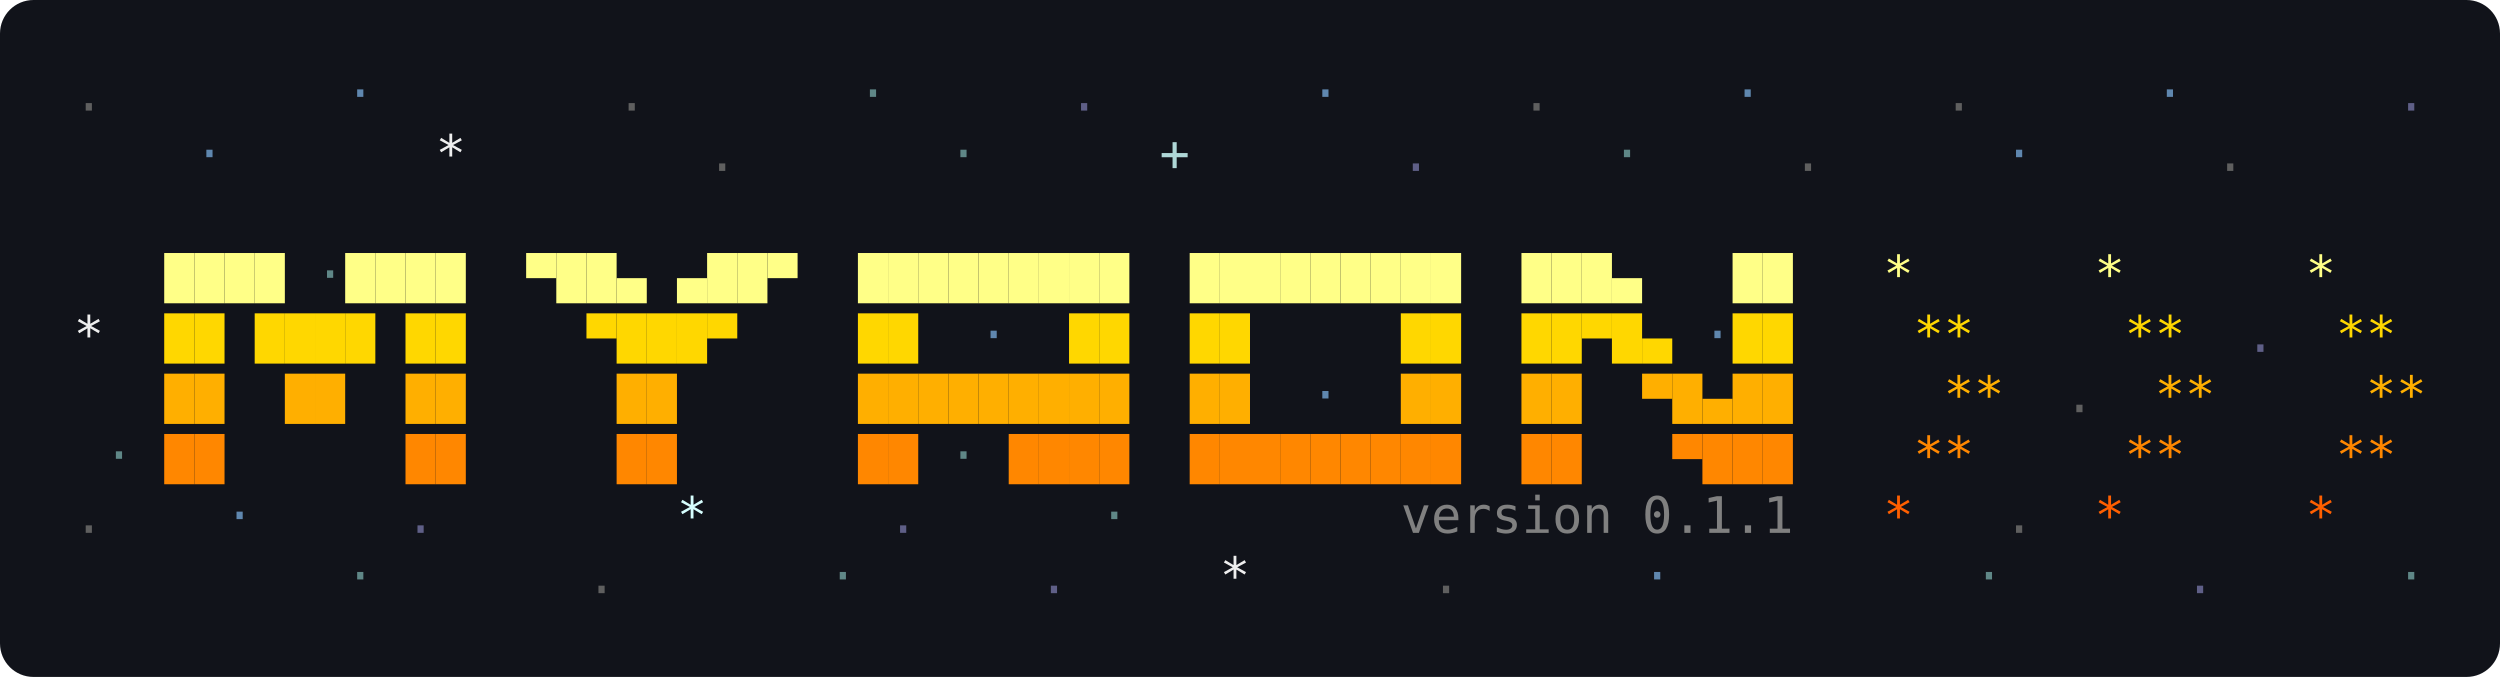
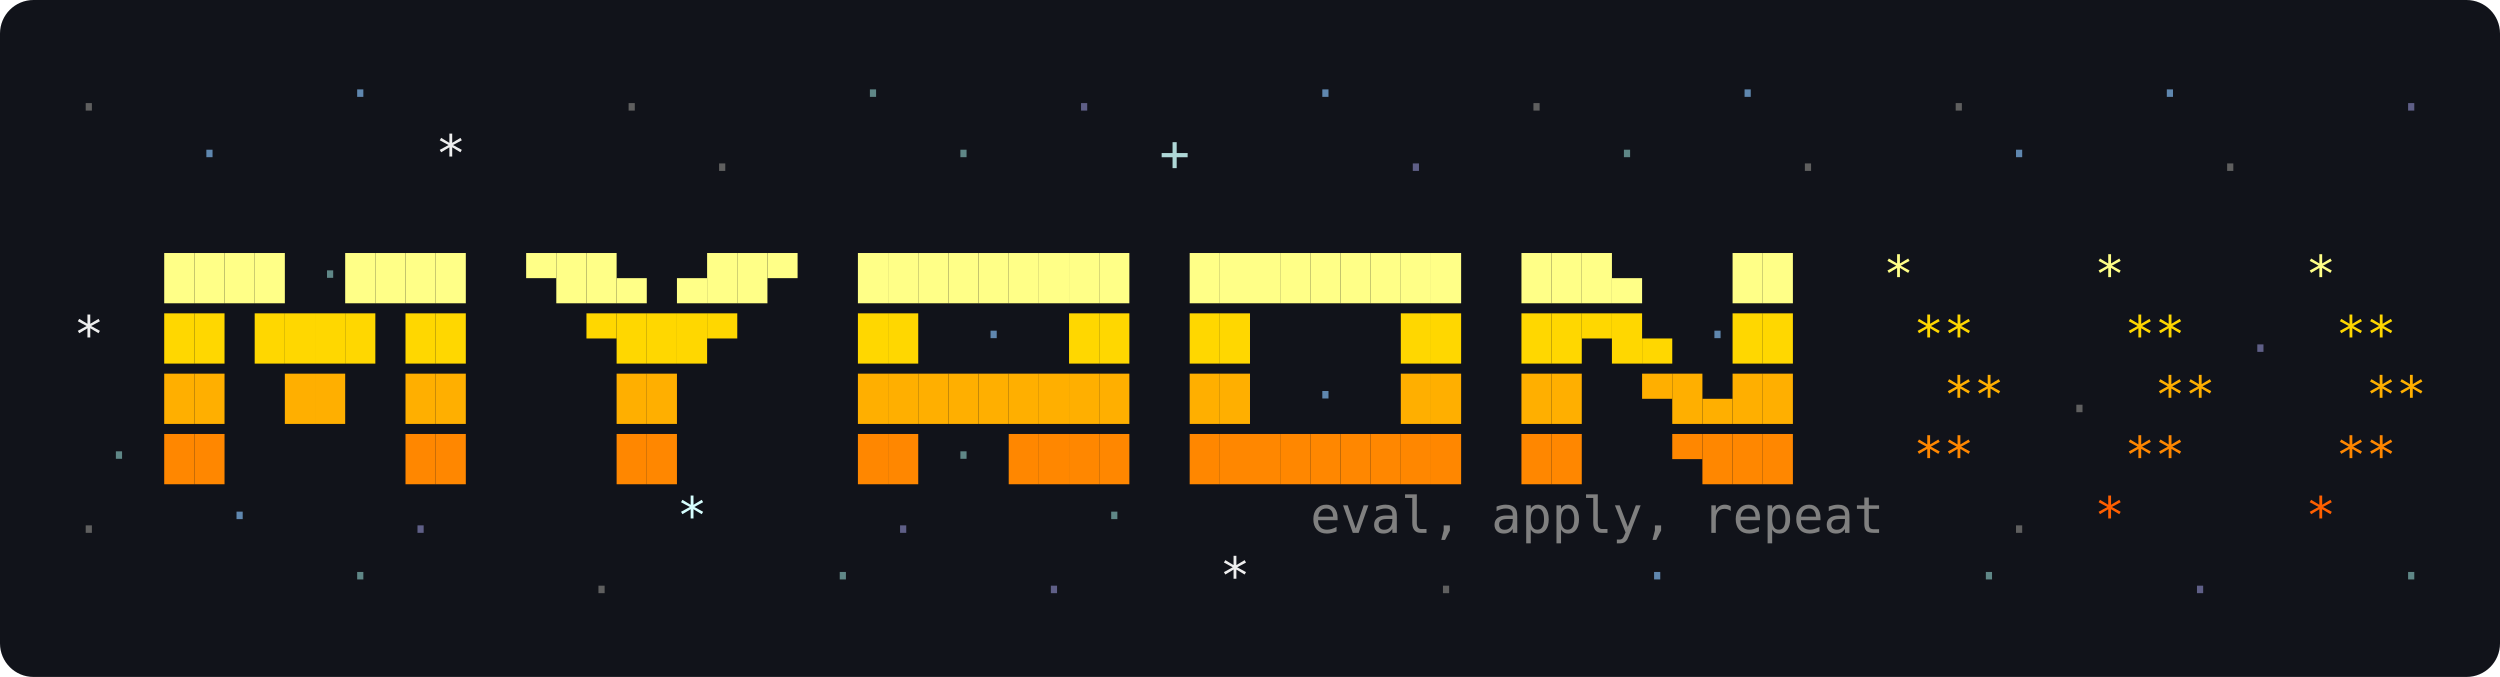
<svg xmlns="http://www.w3.org/2000/svg" width="746" height="202" viewBox="0 0 746 202" role="img">
  <rect width="746" height="202" rx="10" fill="#11131a" />
  <rect x="49" y="75.5" width="9" height="15" fill="#ffff87" />
  <rect x="58" y="75.5" width="9" height="15" fill="#ffff87" />
  <rect x="67" y="75.5" width="9" height="15" fill="#ffff87" />
  <rect x="76" y="75.5" width="9" height="15" fill="#ffff87" />
  <rect x="103" y="75.5" width="9" height="15" fill="#ffff87" />
  <rect x="112" y="75.5" width="9" height="15" fill="#ffff87" />
  <rect x="121" y="75.5" width="9" height="15" fill="#ffff87" />
  <rect x="130" y="75.5" width="9" height="15" fill="#ffff87" />
  <rect x="157" y="75.5" width="9" height="7.5" fill="#ffff87" />
  <rect x="166" y="75.5" width="9" height="15" fill="#ffff87" />
  <rect x="175" y="75.5" width="9" height="15" fill="#ffff87" />
  <rect x="184" y="83" width="9" height="7.5" fill="#ffff87" />
  <rect x="202" y="83" width="9" height="7.5" fill="#ffff87" />
  <rect x="211" y="75.5" width="9" height="15" fill="#ffff87" />
  <rect x="220" y="75.5" width="9" height="15" fill="#ffff87" />
  <rect x="229" y="75.5" width="9" height="7.5" fill="#ffff87" />
  <rect x="256" y="75.5" width="9" height="15" fill="#ffff87" />
  <rect x="265" y="75.5" width="9" height="15" fill="#ffff87" />
  <rect x="274" y="75.5" width="9" height="15" fill="#ffff87" />
  <rect x="283" y="75.5" width="9" height="15" fill="#ffff87" />
  <rect x="292" y="75.5" width="9" height="15" fill="#ffff87" />
  <rect x="301" y="75.5" width="9" height="15" fill="#ffff87" />
  <rect x="310" y="75.5" width="9" height="15" fill="#ffff87" />
  <rect x="319" y="75.5" width="9" height="15" fill="#ffff87" />
  <rect x="328" y="75.5" width="9" height="15" fill="#ffff87" />
  <rect x="355" y="75.5" width="9" height="15" fill="#ffff87" />
  <rect x="364" y="75.5" width="9" height="15" fill="#ffff87" />
  <rect x="373" y="75.5" width="9" height="15" fill="#ffff87" />
  <rect x="382" y="75.5" width="9" height="15" fill="#ffff87" />
  <rect x="391" y="75.5" width="9" height="15" fill="#ffff87" />
  <rect x="400" y="75.5" width="9" height="15" fill="#ffff87" />
  <rect x="409" y="75.5" width="9" height="15" fill="#ffff87" />
  <rect x="418" y="75.5" width="9" height="15" fill="#ffff87" />
  <rect x="427" y="75.5" width="9" height="15" fill="#ffff87" />
  <rect x="454" y="75.5" width="9" height="15" fill="#ffff87" />
  <rect x="463" y="75.5" width="9" height="15" fill="#ffff87" />
  <rect x="472" y="75.5" width="9" height="15" fill="#ffff87" />
  <rect x="481" y="83" width="9" height="7.5" fill="#ffff87" />
  <rect x="517" y="75.5" width="9" height="15" fill="#ffff87" />
  <rect x="526" y="75.5" width="9" height="15" fill="#ffff87" />
  <rect x="49" y="93.5" width="9" height="15" fill="#ffd700" />
  <rect x="58" y="93.5" width="9" height="15" fill="#ffd700" />
  <rect x="76" y="93.5" width="9" height="15" fill="#ffd700" />
  <rect x="85" y="93.5" width="9" height="15" fill="#ffd700" />
  <rect x="94" y="93.5" width="9" height="15" fill="#ffd700" />
  <rect x="103" y="93.5" width="9" height="15" fill="#ffd700" />
  <rect x="121" y="93.5" width="9" height="15" fill="#ffd700" />
  <rect x="130" y="93.5" width="9" height="15" fill="#ffd700" />
  <rect x="175" y="93.5" width="9" height="7.5" fill="#ffd700" />
  <rect x="184" y="93.5" width="9" height="15" fill="#ffd700" />
  <rect x="193" y="93.5" width="9" height="15" fill="#ffd700" />
  <rect x="202" y="93.5" width="9" height="15" fill="#ffd700" />
  <rect x="211" y="93.5" width="9" height="7.5" fill="#ffd700" />
  <rect x="256" y="93.5" width="9" height="15" fill="#ffd700" />
  <rect x="265" y="93.5" width="9" height="15" fill="#ffd700" />
  <rect x="319" y="93.5" width="9" height="15" fill="#ffd700" />
  <rect x="328" y="93.5" width="9" height="15" fill="#ffd700" />
  <rect x="355" y="93.5" width="9" height="15" fill="#ffd700" />
  <rect x="364" y="93.5" width="9" height="15" fill="#ffd700" />
  <rect x="418" y="93.5" width="9" height="15" fill="#ffd700" />
  <rect x="427" y="93.5" width="9" height="15" fill="#ffd700" />
  <rect x="454" y="93.5" width="9" height="15" fill="#ffd700" />
  <rect x="463" y="93.5" width="9" height="15" fill="#ffd700" />
  <rect x="472" y="93.5" width="9" height="7.5" fill="#ffd700" />
  <rect x="481" y="93.5" width="9" height="15" fill="#ffd700" />
  <rect x="490" y="101" width="9" height="7.5" fill="#ffd700" />
  <rect x="517" y="93.5" width="9" height="15" fill="#ffd700" />
  <rect x="526" y="93.5" width="9" height="15" fill="#ffd700" />
  <rect x="49" y="111.5" width="9" height="15" fill="#ffaf00" />
  <rect x="58" y="111.5" width="9" height="15" fill="#ffaf00" />
  <rect x="85" y="111.5" width="9" height="15" fill="#ffaf00" />
  <rect x="94" y="111.5" width="9" height="15" fill="#ffaf00" />
  <rect x="121" y="111.5" width="9" height="15" fill="#ffaf00" />
  <rect x="130" y="111.5" width="9" height="15" fill="#ffaf00" />
  <rect x="184" y="111.5" width="9" height="15" fill="#ffaf00" />
  <rect x="193" y="111.5" width="9" height="15" fill="#ffaf00" />
  <rect x="256" y="111.5" width="9" height="15" fill="#ffaf00" />
  <rect x="265" y="111.5" width="9" height="15" fill="#ffaf00" />
  <rect x="274" y="111.5" width="9" height="15" fill="#ffaf00" />
  <rect x="283" y="111.5" width="9" height="15" fill="#ffaf00" />
  <rect x="292" y="111.5" width="9" height="15" fill="#ffaf00" />
  <rect x="301" y="111.5" width="9" height="15" fill="#ffaf00" />
  <rect x="310" y="111.5" width="9" height="15" fill="#ffaf00" />
  <rect x="319" y="111.5" width="9" height="15" fill="#ffaf00" />
  <rect x="328" y="111.5" width="9" height="15" fill="#ffaf00" />
  <rect x="355" y="111.5" width="9" height="15" fill="#ffaf00" />
  <rect x="364" y="111.5" width="9" height="15" fill="#ffaf00" />
  <rect x="418" y="111.5" width="9" height="15" fill="#ffaf00" />
  <rect x="427" y="111.5" width="9" height="15" fill="#ffaf00" />
  <rect x="454" y="111.5" width="9" height="15" fill="#ffaf00" />
  <rect x="463" y="111.5" width="9" height="15" fill="#ffaf00" />
  <rect x="490" y="111.5" width="9" height="7.5" fill="#ffaf00" />
  <rect x="499" y="111.5" width="9" height="15" fill="#ffaf00" />
  <rect x="508" y="119" width="9" height="7.5" fill="#ffaf00" />
  <rect x="517" y="111.5" width="9" height="15" fill="#ffaf00" />
  <rect x="526" y="111.5" width="9" height="15" fill="#ffaf00" />
  <rect x="49" y="129.5" width="9" height="15" fill="#ff8700" />
  <rect x="58" y="129.5" width="9" height="15" fill="#ff8700" />
  <rect x="121" y="129.5" width="9" height="15" fill="#ff8700" />
  <rect x="130" y="129.5" width="9" height="15" fill="#ff8700" />
  <rect x="184" y="129.5" width="9" height="15" fill="#ff8700" />
  <rect x="193" y="129.5" width="9" height="15" fill="#ff8700" />
  <rect x="256" y="129.5" width="9" height="15" fill="#ff8700" />
  <rect x="265" y="129.5" width="9" height="15" fill="#ff8700" />
  <rect x="301" y="129.5" width="9" height="15" fill="#ff8700" />
  <rect x="310" y="129.5" width="9" height="15" fill="#ff8700" />
  <rect x="319" y="129.5" width="9" height="15" fill="#ff8700" />
  <rect x="328" y="129.5" width="9" height="15" fill="#ff8700" />
  <rect x="355" y="129.5" width="9" height="15" fill="#ff8700" />
  <rect x="364" y="129.5" width="9" height="15" fill="#ff8700" />
  <rect x="373" y="129.5" width="9" height="15" fill="#ff8700" />
  <rect x="382" y="129.5" width="9" height="15" fill="#ff8700" />
  <rect x="391" y="129.5" width="9" height="15" fill="#ff8700" />
  <rect x="400" y="129.5" width="9" height="15" fill="#ff8700" />
  <rect x="409" y="129.5" width="9" height="15" fill="#ff8700" />
  <rect x="418" y="129.5" width="9" height="15" fill="#ff8700" />
  <rect x="427" y="129.5" width="9" height="15" fill="#ff8700" />
  <rect x="454" y="129.5" width="9" height="15" fill="#ff8700" />
  <rect x="463" y="129.5" width="9" height="15" fill="#ff8700" />
  <rect x="499" y="129.5" width="9" height="7.5" fill="#ff8700" />
  <rect x="508" y="129.5" width="9" height="15" fill="#ff8700" />
  <rect x="517" y="129.5" width="9" height="15" fill="#ff8700" />
  <rect x="526" y="129.5" width="9" height="15" fill="#ff8700" />
  <text x="22" y="33" fill="#5f5f5f" font-size="15" font-family="ui-monospace,SFMono-Regular,Menlo,Consolas,&quot;DejaVu Sans Mono&quot;,monospace">.</text>
  <text x="103" y="33" fill="#5f87af" font-size="15" font-family="ui-monospace,SFMono-Regular,Menlo,Consolas,&quot;DejaVu Sans Mono&quot;,monospace">·</text>
  <text x="184" y="33" fill="#5f5f5f" font-size="15" font-family="ui-monospace,SFMono-Regular,Menlo,Consolas,&quot;DejaVu Sans Mono&quot;,monospace">.</text>
  <text x="256" y="33" fill="#5f8787" font-size="15" font-family="ui-monospace,SFMono-Regular,Menlo,Consolas,&quot;DejaVu Sans Mono&quot;,monospace">·</text>
  <text x="319" y="33" fill="#5f5f87" font-size="15" font-family="ui-monospace,SFMono-Regular,Menlo,Consolas,&quot;DejaVu Sans Mono&quot;,monospace">.</text>
  <text x="391" y="33" fill="#5f87af" font-size="15" font-family="ui-monospace,SFMono-Regular,Menlo,Consolas,&quot;DejaVu Sans Mono&quot;,monospace">·</text>
  <text x="454" y="33" fill="#5f5f5f" font-size="15" font-family="ui-monospace,SFMono-Regular,Menlo,Consolas,&quot;DejaVu Sans Mono&quot;,monospace">.</text>
  <text x="517" y="33" fill="#5f87af" font-size="15" font-family="ui-monospace,SFMono-Regular,Menlo,Consolas,&quot;DejaVu Sans Mono&quot;,monospace">·</text>
  <text x="580" y="33" fill="#5f5f5f" font-size="15" font-family="ui-monospace,SFMono-Regular,Menlo,Consolas,&quot;DejaVu Sans Mono&quot;,monospace">.</text>
  <text x="643" y="33" fill="#5f87af" font-size="15" font-family="ui-monospace,SFMono-Regular,Menlo,Consolas,&quot;DejaVu Sans Mono&quot;,monospace">·</text>
  <text x="715" y="33" fill="#5f5f87" font-size="15" font-family="ui-monospace,SFMono-Regular,Menlo,Consolas,&quot;DejaVu Sans Mono&quot;,monospace">.</text>
  <text x="58" y="51" fill="#5f87af" font-size="15" font-family="ui-monospace,SFMono-Regular,Menlo,Consolas,&quot;DejaVu Sans Mono&quot;,monospace">·</text>
  <text x="130" y="51" fill="#eeeeee" font-size="15" font-family="ui-monospace,SFMono-Regular,Menlo,Consolas,&quot;DejaVu Sans Mono&quot;,monospace">*</text>
  <text x="211" y="51" fill="#5f5f5f" font-size="15" font-family="ui-monospace,SFMono-Regular,Menlo,Consolas,&quot;DejaVu Sans Mono&quot;,monospace">.</text>
  <text x="283" y="51" fill="#5f8787" font-size="15" font-family="ui-monospace,SFMono-Regular,Menlo,Consolas,&quot;DejaVu Sans Mono&quot;,monospace">·</text>
  <text x="346" y="51" fill="#afd7d7" font-size="15" font-family="ui-monospace,SFMono-Regular,Menlo,Consolas,&quot;DejaVu Sans Mono&quot;,monospace">+</text>
  <text x="418" y="51" fill="#5f5f87" font-size="15" font-family="ui-monospace,SFMono-Regular,Menlo,Consolas,&quot;DejaVu Sans Mono&quot;,monospace">.</text>
  <text x="481" y="51" fill="#5f8787" font-size="15" font-family="ui-monospace,SFMono-Regular,Menlo,Consolas,&quot;DejaVu Sans Mono&quot;,monospace">·</text>
  <text x="535" y="51" fill="#5f5f5f" font-size="15" font-family="ui-monospace,SFMono-Regular,Menlo,Consolas,&quot;DejaVu Sans Mono&quot;,monospace">.</text>
  <text x="598" y="51" fill="#5f87af" font-size="15" font-family="ui-monospace,SFMono-Regular,Menlo,Consolas,&quot;DejaVu Sans Mono&quot;,monospace">·</text>
  <text x="661" y="51" fill="#5f5f5f" font-size="15" font-family="ui-monospace,SFMono-Regular,Menlo,Consolas,&quot;DejaVu Sans Mono&quot;,monospace">.</text>
  <text x="94" y="87" fill="#5f8787" font-size="15" font-family="ui-monospace,SFMono-Regular,Menlo,Consolas,&quot;DejaVu Sans Mono&quot;,monospace">·</text>
  <text x="562" y="87" fill="#ffff87" font-size="15" font-family="ui-monospace,SFMono-Regular,Menlo,Consolas,&quot;DejaVu Sans Mono&quot;,monospace">*</text>
  <text x="625" y="87" fill="#ffff87" font-size="15" font-family="ui-monospace,SFMono-Regular,Menlo,Consolas,&quot;DejaVu Sans Mono&quot;,monospace">*</text>
  <text x="688" y="87" fill="#ffff87" font-size="15" font-family="ui-monospace,SFMono-Regular,Menlo,Consolas,&quot;DejaVu Sans Mono&quot;,monospace">*</text>
  <text x="22" y="105" fill="#eeeeee" font-size="15" font-family="ui-monospace,SFMono-Regular,Menlo,Consolas,&quot;DejaVu Sans Mono&quot;,monospace">*</text>
  <text x="292" y="105" fill="#5f87af" font-size="15" font-family="ui-monospace,SFMono-Regular,Menlo,Consolas,&quot;DejaVu Sans Mono&quot;,monospace">·</text>
  <text x="508" y="105" fill="#5f87af" font-size="15" font-family="ui-monospace,SFMono-Regular,Menlo,Consolas,&quot;DejaVu Sans Mono&quot;,monospace">·</text>
  <text x="571 580" y="105" fill="#ffd700" font-size="15" font-family="ui-monospace,SFMono-Regular,Menlo,Consolas,&quot;DejaVu Sans Mono&quot;,monospace">**</text>
  <text x="634 643" y="105" fill="#ffd700" font-size="15" font-family="ui-monospace,SFMono-Regular,Menlo,Consolas,&quot;DejaVu Sans Mono&quot;,monospace">**</text>
  <text x="670" y="105" fill="#5f5f87" font-size="15" font-family="ui-monospace,SFMono-Regular,Menlo,Consolas,&quot;DejaVu Sans Mono&quot;,monospace">.</text>
  <text x="697 706" y="105" fill="#ffd700" font-size="15" font-family="ui-monospace,SFMono-Regular,Menlo,Consolas,&quot;DejaVu Sans Mono&quot;,monospace">**</text>
  <text x="391" y="123" fill="#5f87af" font-size="15" font-family="ui-monospace,SFMono-Regular,Menlo,Consolas,&quot;DejaVu Sans Mono&quot;,monospace">·</text>
  <text x="580 589" y="123" fill="#ffaf00" font-size="15" font-family="ui-monospace,SFMono-Regular,Menlo,Consolas,&quot;DejaVu Sans Mono&quot;,monospace">**</text>
  <text x="616" y="123" fill="#5f5f5f" font-size="15" font-family="ui-monospace,SFMono-Regular,Menlo,Consolas,&quot;DejaVu Sans Mono&quot;,monospace">.</text>
  <text x="643 652" y="123" fill="#ffaf00" font-size="15" font-family="ui-monospace,SFMono-Regular,Menlo,Consolas,&quot;DejaVu Sans Mono&quot;,monospace">**</text>
  <text x="706 715" y="123" fill="#ffaf00" font-size="15" font-family="ui-monospace,SFMono-Regular,Menlo,Consolas,&quot;DejaVu Sans Mono&quot;,monospace">**</text>
  <text x="31" y="141" fill="#5f8787" font-size="15" font-family="ui-monospace,SFMono-Regular,Menlo,Consolas,&quot;DejaVu Sans Mono&quot;,monospace">·</text>
  <text x="283" y="141" fill="#5f8787" font-size="15" font-family="ui-monospace,SFMono-Regular,Menlo,Consolas,&quot;DejaVu Sans Mono&quot;,monospace">·</text>
  <text x="571 580" y="141" fill="#ff8700" font-size="15" font-family="ui-monospace,SFMono-Regular,Menlo,Consolas,&quot;DejaVu Sans Mono&quot;,monospace">**</text>
  <text x="634 643" y="141" fill="#ff8700" font-size="15" font-family="ui-monospace,SFMono-Regular,Menlo,Consolas,&quot;DejaVu Sans Mono&quot;,monospace">**</text>
  <text x="697 706" y="141" fill="#ff8700" font-size="15" font-family="ui-monospace,SFMono-Regular,Menlo,Consolas,&quot;DejaVu Sans Mono&quot;,monospace">**</text>
  <text x="22" y="159" fill="#5f5f5f" font-size="15" font-family="ui-monospace,SFMono-Regular,Menlo,Consolas,&quot;DejaVu Sans Mono&quot;,monospace">.</text>
  <text x="67" y="159" fill="#5f87af" font-size="15" font-family="ui-monospace,SFMono-Regular,Menlo,Consolas,&quot;DejaVu Sans Mono&quot;,monospace">·</text>
  <text x="121" y="159" fill="#5f5f87" font-size="15" font-family="ui-monospace,SFMono-Regular,Menlo,Consolas,&quot;DejaVu Sans Mono&quot;,monospace">.</text>
  <text x="202" y="159" fill="#d7ffff" font-size="15" font-family="ui-monospace,SFMono-Regular,Menlo,Consolas,&quot;DejaVu Sans Mono&quot;,monospace">*</text>
  <text x="265" y="159" fill="#5f5f87" font-size="15" font-family="ui-monospace,SFMono-Regular,Menlo,Consolas,&quot;DejaVu Sans Mono&quot;,monospace">.</text>
  <text x="328" y="159" fill="#5f8787" font-size="15" font-family="ui-monospace,SFMono-Regular,Menlo,Consolas,&quot;DejaVu Sans Mono&quot;,monospace">·</text>
-   <text x="418 427 436 445 454 463 472" y="159" fill="#808080" font-size="15" font-family="ui-monospace,SFMono-Regular,Menlo,Consolas,&quot;DejaVu Sans Mono&quot;,monospace">version</text>
-   <text x="490 499 508 517 526" y="159" fill="#808080" font-size="15" font-family="ui-monospace,SFMono-Regular,Menlo,Consolas,&quot;DejaVu Sans Mono&quot;,monospace">0.1.1</text>
-   <text x="562" y="159" fill="#ff5f00" font-size="15" font-family="ui-monospace,SFMono-Regular,Menlo,Consolas,&quot;DejaVu Sans Mono&quot;,monospace">*</text>
+   <text x="391 400 409 418 427" y="159" fill="#808080" font-size="15" font-family="ui-monospace,SFMono-Regular,Menlo,Consolas,&quot;DejaVu Sans Mono&quot;,monospace">eval,</text>
+   <text x="445 454 463 472 481 490" y="159" fill="#808080" font-size="15" font-family="ui-monospace,SFMono-Regular,Menlo,Consolas,&quot;DejaVu Sans Mono&quot;,monospace">apply,</text>
+   <text x="508 517 526 535 544 553" y="159" fill="#808080" font-size="15" font-family="ui-monospace,SFMono-Regular,Menlo,Consolas,&quot;DejaVu Sans Mono&quot;,monospace">repeat</text>
  <text x="598" y="159" fill="#5f5f5f" font-size="15" font-family="ui-monospace,SFMono-Regular,Menlo,Consolas,&quot;DejaVu Sans Mono&quot;,monospace">.</text>
  <text x="625" y="159" fill="#ff5f00" font-size="15" font-family="ui-monospace,SFMono-Regular,Menlo,Consolas,&quot;DejaVu Sans Mono&quot;,monospace">*</text>
  <text x="688" y="159" fill="#ff5f00" font-size="15" font-family="ui-monospace,SFMono-Regular,Menlo,Consolas,&quot;DejaVu Sans Mono&quot;,monospace">*</text>
  <text x="103" y="177" fill="#5f8787" font-size="15" font-family="ui-monospace,SFMono-Regular,Menlo,Consolas,&quot;DejaVu Sans Mono&quot;,monospace">·</text>
  <text x="175" y="177" fill="#5f5f5f" font-size="15" font-family="ui-monospace,SFMono-Regular,Menlo,Consolas,&quot;DejaVu Sans Mono&quot;,monospace">.</text>
  <text x="247" y="177" fill="#5f8787" font-size="15" font-family="ui-monospace,SFMono-Regular,Menlo,Consolas,&quot;DejaVu Sans Mono&quot;,monospace">·</text>
  <text x="310" y="177" fill="#5f5f87" font-size="15" font-family="ui-monospace,SFMono-Regular,Menlo,Consolas,&quot;DejaVu Sans Mono&quot;,monospace">.</text>
  <text x="364" y="177" fill="#eeeeee" font-size="15" font-family="ui-monospace,SFMono-Regular,Menlo,Consolas,&quot;DejaVu Sans Mono&quot;,monospace">*</text>
  <text x="427" y="177" fill="#5f5f5f" font-size="15" font-family="ui-monospace,SFMono-Regular,Menlo,Consolas,&quot;DejaVu Sans Mono&quot;,monospace">.</text>
  <text x="490" y="177" fill="#5f87af" font-size="15" font-family="ui-monospace,SFMono-Regular,Menlo,Consolas,&quot;DejaVu Sans Mono&quot;,monospace">·</text>
  <text x="589" y="177" fill="#5f8787" font-size="15" font-family="ui-monospace,SFMono-Regular,Menlo,Consolas,&quot;DejaVu Sans Mono&quot;,monospace">·</text>
  <text x="652" y="177" fill="#5f5f87" font-size="15" font-family="ui-monospace,SFMono-Regular,Menlo,Consolas,&quot;DejaVu Sans Mono&quot;,monospace">.</text>
  <text x="715" y="177" fill="#5f8787" font-size="15" font-family="ui-monospace,SFMono-Regular,Menlo,Consolas,&quot;DejaVu Sans Mono&quot;,monospace">·</text>
</svg>
